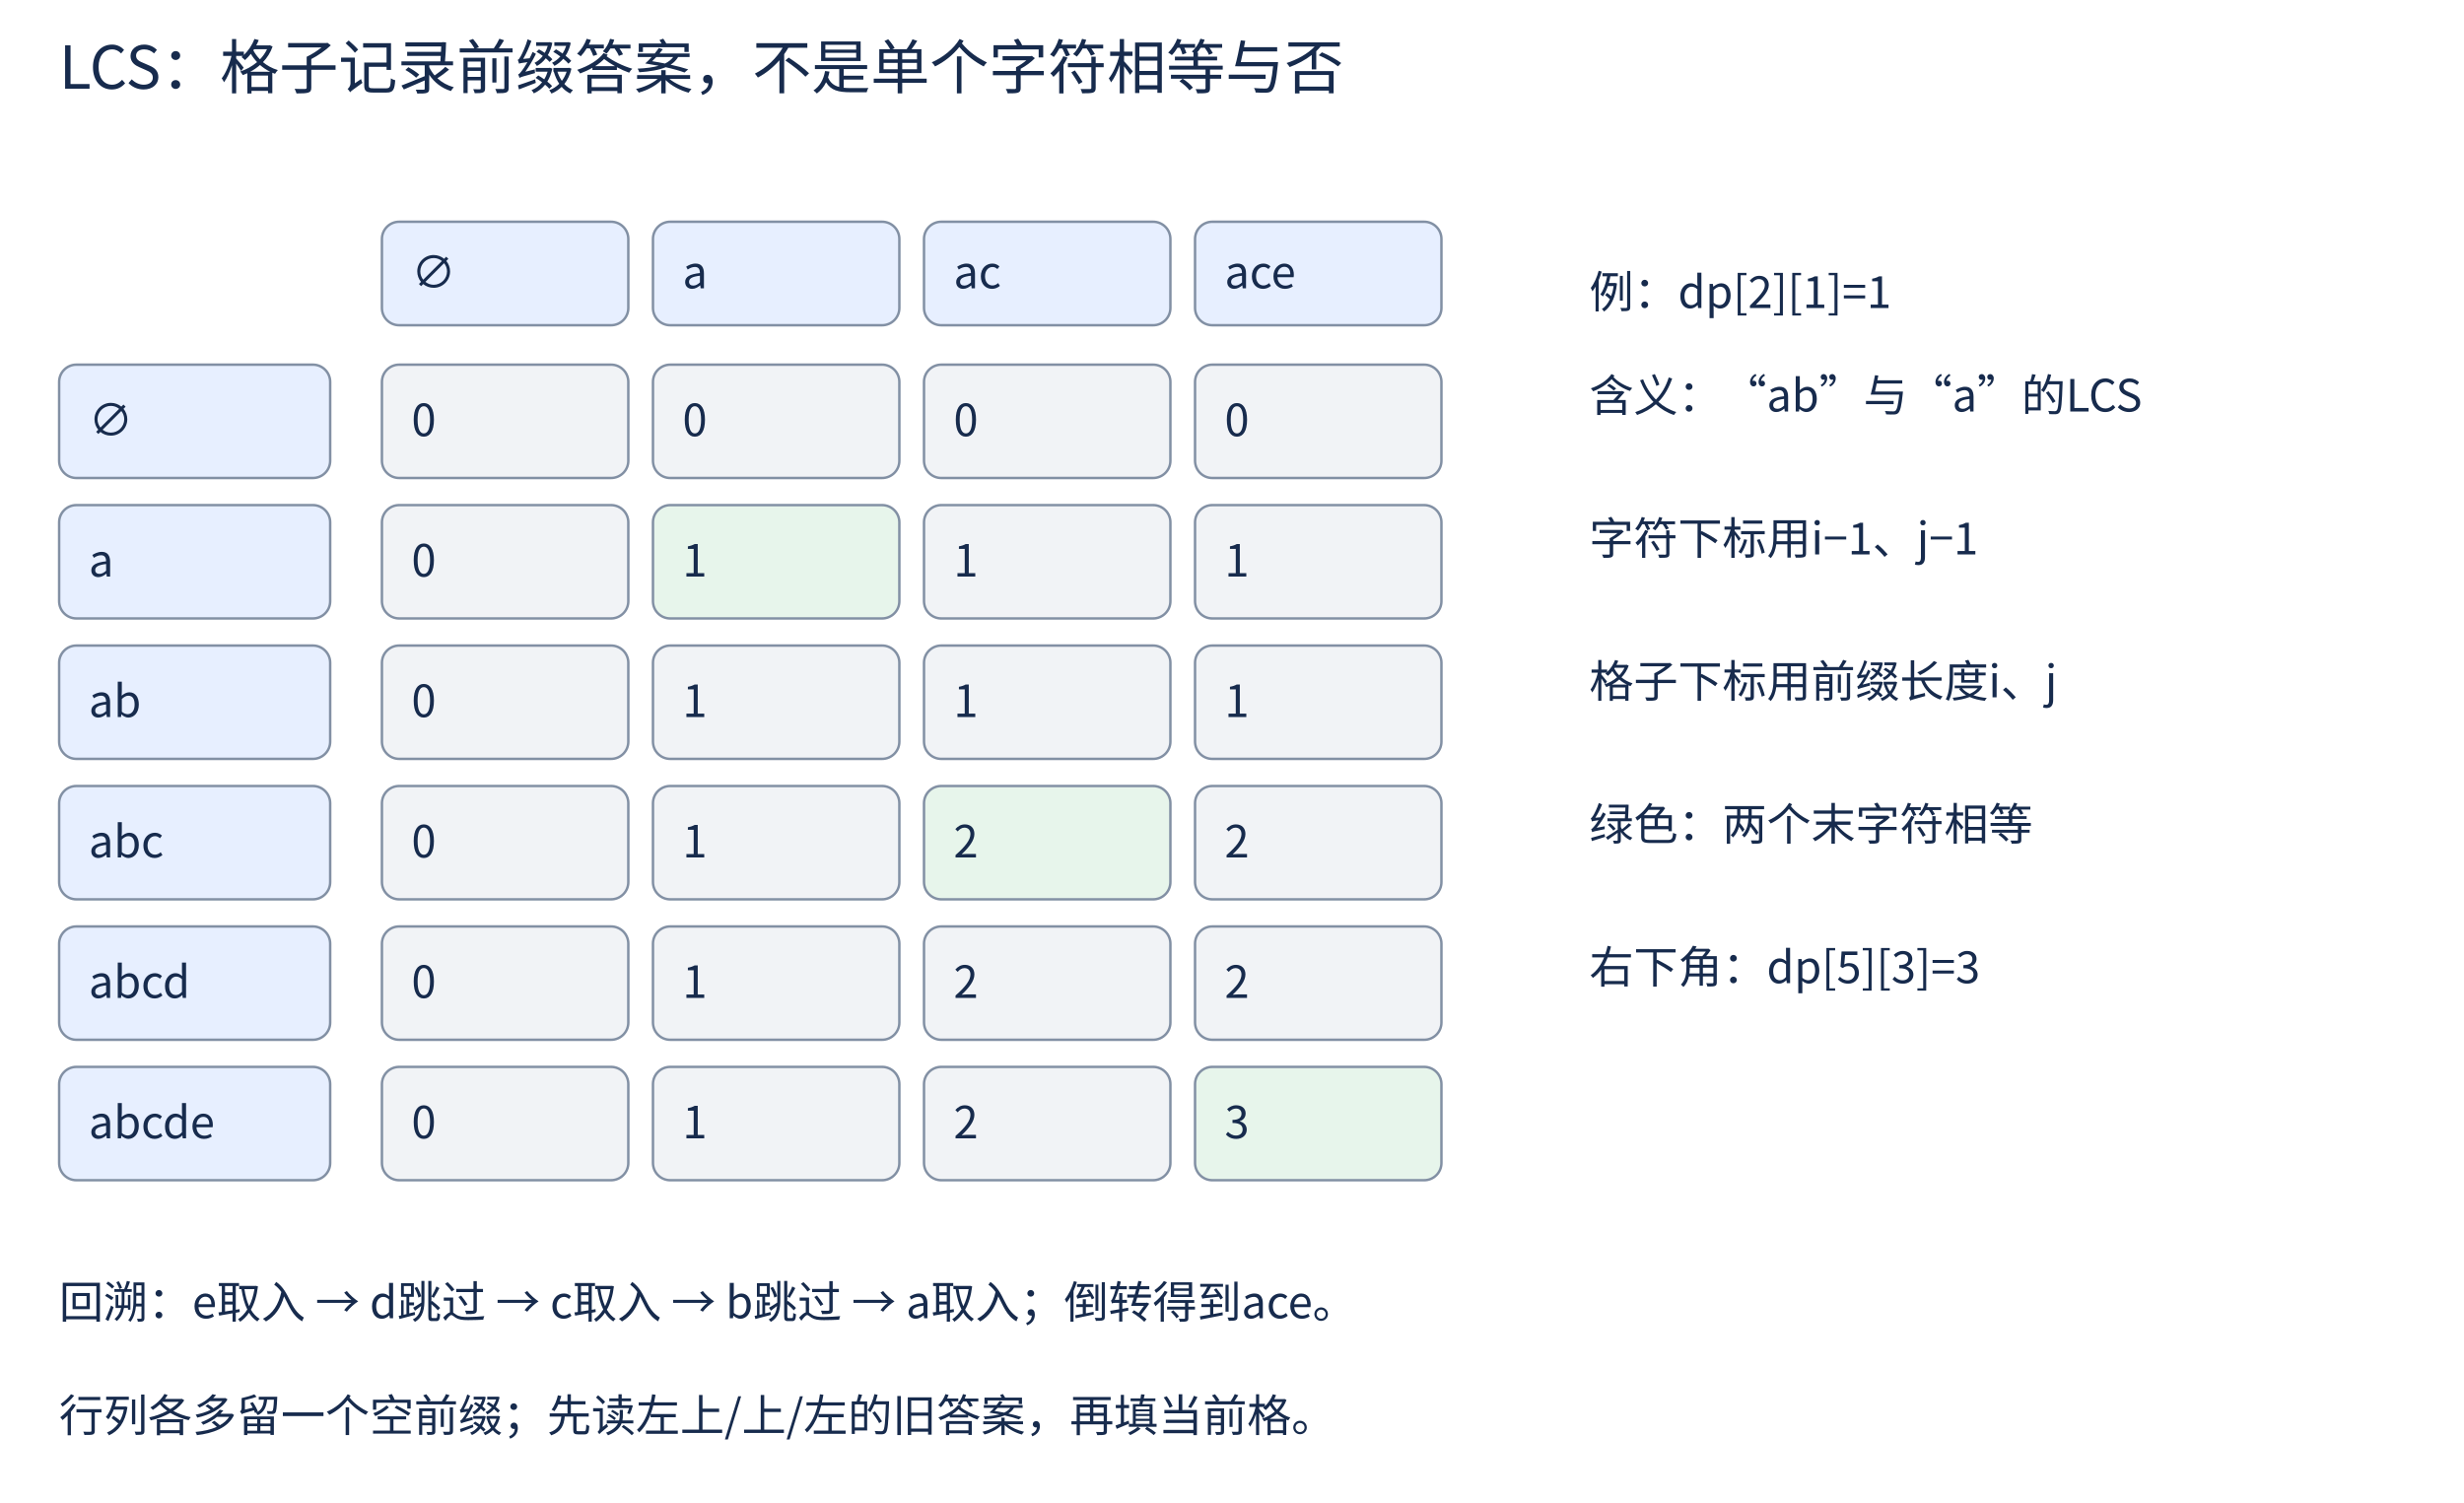
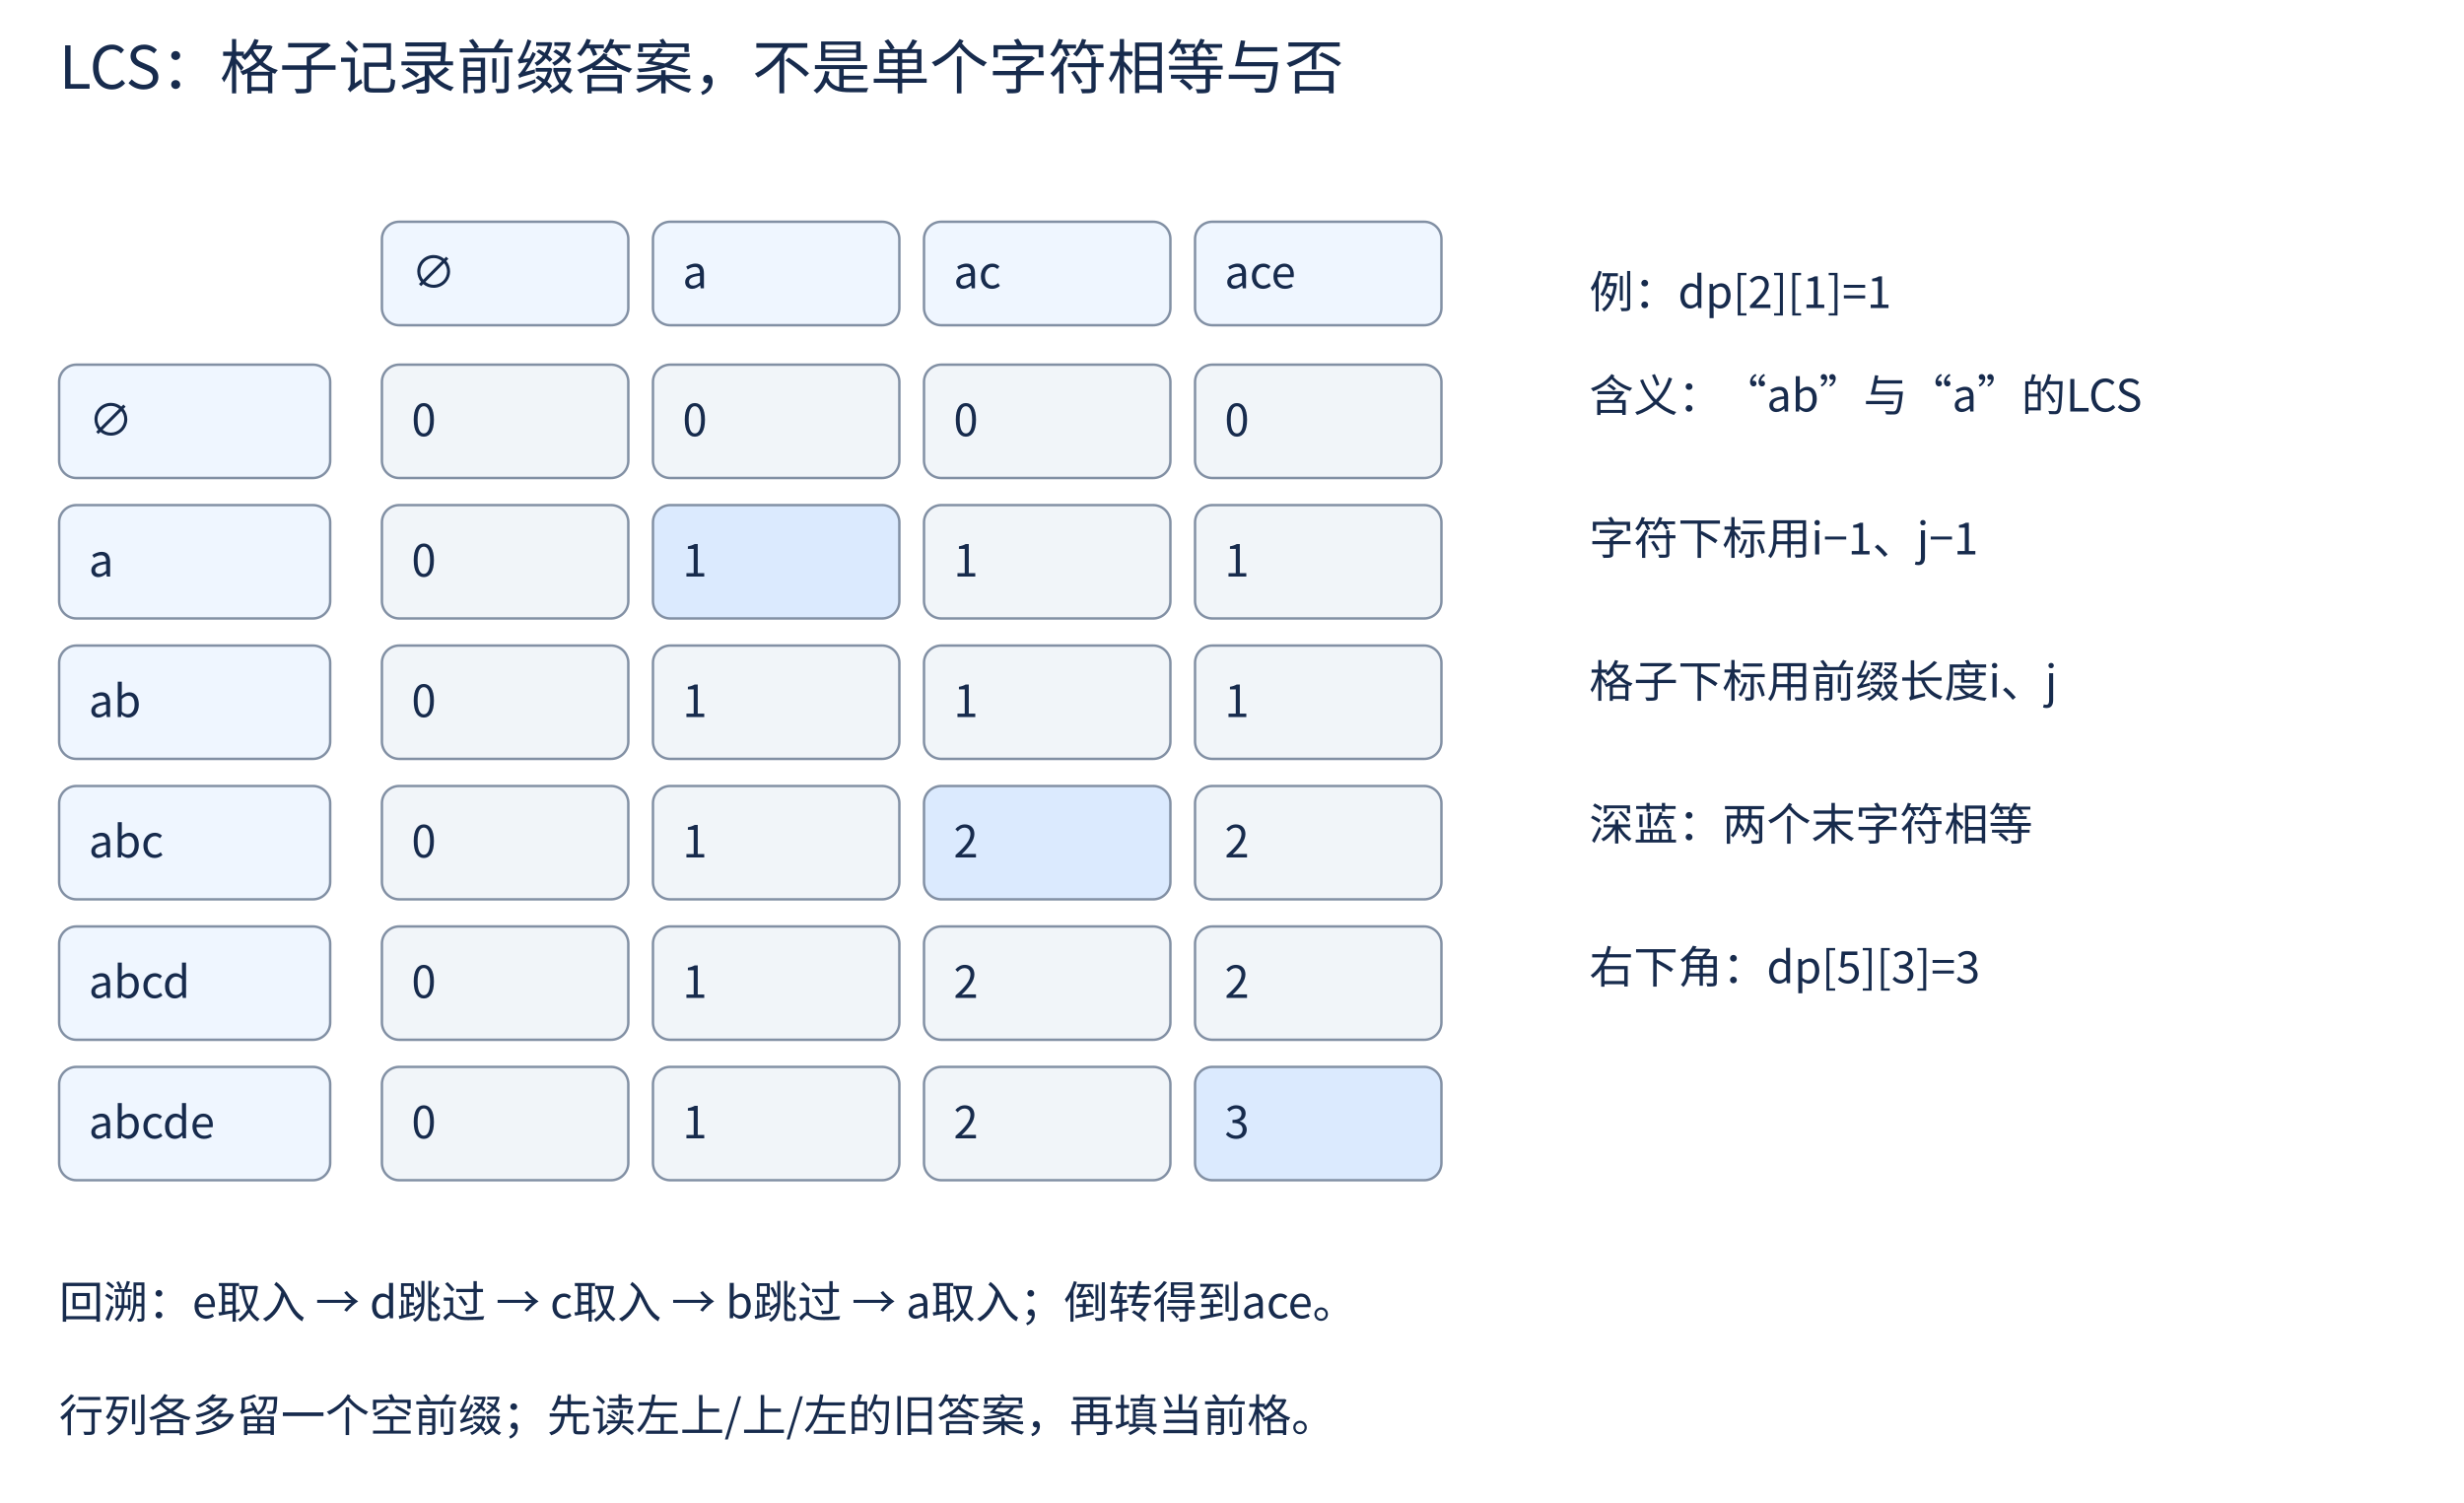
<svg xmlns="http://www.w3.org/2000/svg" width="1000" height="610" viewBox="0 0 1000 610" role="img" aria-labelledby="title desc">
  <rect width="1000" height="610" fill="white" />
  <defs>
    <marker id="arrow" markerWidth="8" markerHeight="8" refX="7" refY="4" orient="auto">
      <path d="M0,0 L8,4 L0,8" fill="none" stroke="#475569" />
    </marker>
  </defs>
-   <text x="24" y="36" font-family="Noto Sans CJK SC,Microsoft YaHei,sans-serif" font-size="24" fill="#172b4d">LCS：格子记录前缀答案，不是单个字符相等与否</text>
-   <rect x="155" y="90" width="100" height="42" rx="7" fill="#e7efff" stroke="#8290a4" />
-   <text x="167" y="117.0" font-family="Noto Sans CJK SC,Microsoft YaHei,sans-serif" font-size="18" fill="#172b4d">∅</text>
-   <rect x="265" y="90" width="100" height="42" rx="7" fill="#e7efff" stroke="#8290a4" />
-   <text x="277" y="117.0" font-family="Noto Sans CJK SC,Microsoft YaHei,sans-serif" font-size="18" fill="#172b4d">a</text>
-   <rect x="375" y="90" width="100" height="42" rx="7" fill="#e7efff" stroke="#8290a4" />
-   <text x="387" y="117.0" font-family="Noto Sans CJK SC,Microsoft YaHei,sans-serif" font-size="18" fill="#172b4d">ac</text>
-   <rect x="485" y="90" width="100" height="42" rx="7" fill="#e7efff" stroke="#8290a4" />
-   <text x="497" y="117.0" font-family="Noto Sans CJK SC,Microsoft YaHei,sans-serif" font-size="18" fill="#172b4d">ace</text>
-   <rect x="24" y="148" width="110" height="46" rx="7" fill="#e7efff" stroke="#8290a4" />
-   <text x="36" y="177.0" font-family="Noto Sans CJK SC,Microsoft YaHei,sans-serif" font-size="18" fill="#172b4d">∅</text>
-   <rect x="155" y="148" width="100" height="46" rx="7" fill="#f1f3f6" stroke="#8290a4" />
-   <text x="167" y="177.0" font-family="Noto Sans CJK SC,Microsoft YaHei,sans-serif" font-size="18" fill="#172b4d">0</text>
-   <rect x="265" y="148" width="100" height="46" rx="7" fill="#f1f3f6" stroke="#8290a4" />
-   <text x="277" y="177.0" font-family="Noto Sans CJK SC,Microsoft YaHei,sans-serif" font-size="18" fill="#172b4d">0</text>
-   <rect x="375" y="148" width="100" height="46" rx="7" fill="#f1f3f6" stroke="#8290a4" />
-   <text x="387" y="177.0" font-family="Noto Sans CJK SC,Microsoft YaHei,sans-serif" font-size="18" fill="#172b4d">0</text>
-   <rect x="485" y="148" width="100" height="46" rx="7" fill="#f1f3f6" stroke="#8290a4" />
-   <text x="497" y="177.0" font-family="Noto Sans CJK SC,Microsoft YaHei,sans-serif" font-size="18" fill="#172b4d">0</text>
-   <rect x="24" y="205" width="110" height="46" rx="7" fill="#e7efff" stroke="#8290a4" />
-   <text x="36" y="234.0" font-family="Noto Sans CJK SC,Microsoft YaHei,sans-serif" font-size="18" fill="#172b4d">a</text>
-   <rect x="155" y="205" width="100" height="46" rx="7" fill="#f1f3f6" stroke="#8290a4" />
-   <text x="167" y="234.0" font-family="Noto Sans CJK SC,Microsoft YaHei,sans-serif" font-size="18" fill="#172b4d">0</text>
-   <rect x="265" y="205" width="100" height="46" rx="7" fill="#e7f5eb" stroke="#8290a4" />
-   <text x="277" y="234.0" font-family="Noto Sans CJK SC,Microsoft YaHei,sans-serif" font-size="18" fill="#172b4d">1</text>
-   <rect x="375" y="205" width="100" height="46" rx="7" fill="#f1f3f6" stroke="#8290a4" />
-   <text x="387" y="234.0" font-family="Noto Sans CJK SC,Microsoft YaHei,sans-serif" font-size="18" fill="#172b4d">1</text>
-   <rect x="485" y="205" width="100" height="46" rx="7" fill="#f1f3f6" stroke="#8290a4" />
-   <text x="497" y="234.0" font-family="Noto Sans CJK SC,Microsoft YaHei,sans-serif" font-size="18" fill="#172b4d">1</text>
-   <rect x="24" y="262" width="110" height="46" rx="7" fill="#e7efff" stroke="#8290a4" />
-   <text x="36" y="291.0" font-family="Noto Sans CJK SC,Microsoft YaHei,sans-serif" font-size="18" fill="#172b4d">ab</text>
-   <rect x="155" y="262" width="100" height="46" rx="7" fill="#f1f3f6" stroke="#8290a4" />
-   <text x="167" y="291.0" font-family="Noto Sans CJK SC,Microsoft YaHei,sans-serif" font-size="18" fill="#172b4d">0</text>
-   <rect x="265" y="262" width="100" height="46" rx="7" fill="#f1f3f6" stroke="#8290a4" />
-   <text x="277" y="291.0" font-family="Noto Sans CJK SC,Microsoft YaHei,sans-serif" font-size="18" fill="#172b4d">1</text>
-   <rect x="375" y="262" width="100" height="46" rx="7" fill="#f1f3f6" stroke="#8290a4" />
-   <text x="387" y="291.0" font-family="Noto Sans CJK SC,Microsoft YaHei,sans-serif" font-size="18" fill="#172b4d">1</text>
-   <rect x="485" y="262" width="100" height="46" rx="7" fill="#f1f3f6" stroke="#8290a4" />
-   <text x="497" y="291.0" font-family="Noto Sans CJK SC,Microsoft YaHei,sans-serif" font-size="18" fill="#172b4d">1</text>
-   <rect x="24" y="319" width="110" height="46" rx="7" fill="#e7efff" stroke="#8290a4" />
-   <text x="36" y="348.0" font-family="Noto Sans CJK SC,Microsoft YaHei,sans-serif" font-size="18" fill="#172b4d">abc</text>
-   <rect x="155" y="319" width="100" height="46" rx="7" fill="#f1f3f6" stroke="#8290a4" />
-   <text x="167" y="348.0" font-family="Noto Sans CJK SC,Microsoft YaHei,sans-serif" font-size="18" fill="#172b4d">0</text>
-   <rect x="265" y="319" width="100" height="46" rx="7" fill="#f1f3f6" stroke="#8290a4" />
-   <text x="277" y="348.0" font-family="Noto Sans CJK SC,Microsoft YaHei,sans-serif" font-size="18" fill="#172b4d">1</text>
-   <rect x="375" y="319" width="100" height="46" rx="7" fill="#e7f5eb" stroke="#8290a4" />
-   <text x="387" y="348.0" font-family="Noto Sans CJK SC,Microsoft YaHei,sans-serif" font-size="18" fill="#172b4d">2</text>
-   <rect x="485" y="319" width="100" height="46" rx="7" fill="#f1f3f6" stroke="#8290a4" />
-   <text x="497" y="348.0" font-family="Noto Sans CJK SC,Microsoft YaHei,sans-serif" font-size="18" fill="#172b4d">2</text>
-   <rect x="24" y="376" width="110" height="46" rx="7" fill="#e7efff" stroke="#8290a4" />
-   <text x="36" y="405.0" font-family="Noto Sans CJK SC,Microsoft YaHei,sans-serif" font-size="18" fill="#172b4d">abcd</text>
-   <rect x="155" y="376" width="100" height="46" rx="7" fill="#f1f3f6" stroke="#8290a4" />
-   <text x="167" y="405.0" font-family="Noto Sans CJK SC,Microsoft YaHei,sans-serif" font-size="18" fill="#172b4d">0</text>
-   <rect x="265" y="376" width="100" height="46" rx="7" fill="#f1f3f6" stroke="#8290a4" />
-   <text x="277" y="405.0" font-family="Noto Sans CJK SC,Microsoft YaHei,sans-serif" font-size="18" fill="#172b4d">1</text>
-   <rect x="375" y="376" width="100" height="46" rx="7" fill="#f1f3f6" stroke="#8290a4" />
-   <text x="387" y="405.0" font-family="Noto Sans CJK SC,Microsoft YaHei,sans-serif" font-size="18" fill="#172b4d">2</text>
-   <rect x="485" y="376" width="100" height="46" rx="7" fill="#f1f3f6" stroke="#8290a4" />
-   <text x="497" y="405.0" font-family="Noto Sans CJK SC,Microsoft YaHei,sans-serif" font-size="18" fill="#172b4d">2</text>
-   <rect x="24" y="433" width="110" height="46" rx="7" fill="#e7efff" stroke="#8290a4" />
-   <text x="36" y="462.0" font-family="Noto Sans CJK SC,Microsoft YaHei,sans-serif" font-size="18" fill="#172b4d">abcde</text>
-   <rect x="155" y="433" width="100" height="46" rx="7" fill="#f1f3f6" stroke="#8290a4" />
-   <text x="167" y="462.0" font-family="Noto Sans CJK SC,Microsoft YaHei,sans-serif" font-size="18" fill="#172b4d">0</text>
-   <rect x="265" y="433" width="100" height="46" rx="7" fill="#f1f3f6" stroke="#8290a4" />
-   <text x="277" y="462.0" font-family="Noto Sans CJK SC,Microsoft YaHei,sans-serif" font-size="18" fill="#172b4d">1</text>
-   <rect x="375" y="433" width="100" height="46" rx="7" fill="#f1f3f6" stroke="#8290a4" />
-   <text x="387" y="462.0" font-family="Noto Sans CJK SC,Microsoft YaHei,sans-serif" font-size="18" fill="#172b4d">2</text>
-   <rect x="485" y="433" width="100" height="46" rx="7" fill="#e7f5eb" stroke="#8290a4" />
-   <text x="497" y="462.0" font-family="Noto Sans CJK SC,Microsoft YaHei,sans-serif" font-size="18" fill="#172b4d">3</text>
-   <text x="645" y="125" font-family="Noto Sans CJK SC,Microsoft YaHei,sans-serif" font-size="18" fill="#172b4d">例：dp[2][1]=1</text>
-   <text x="645" y="167" font-family="Noto Sans CJK SC,Microsoft YaHei,sans-serif" font-size="18" fill="#172b4d">含义：“ab”与“a”的LCS</text>
-   <text x="645" y="225" font-family="Noto Sans CJK SC,Microsoft YaHei,sans-serif" font-size="18" fill="#172b4d">字符下标用i−1、j−1</text>
-   <text x="645" y="283" font-family="Noto Sans CJK SC,Microsoft YaHei,sans-serif" font-size="18" fill="#172b4d">格子下标用前缀长度i、j</text>
-   <text x="645" y="341" font-family="Noto Sans CJK SC,Microsoft YaHei,sans-serif" font-size="18" fill="#172b4d">绿色：两个末字符相等</text>
-   <text x="645" y="399" font-family="Noto Sans CJK SC,Microsoft YaHei,sans-serif" font-size="18" fill="#172b4d">右下角：dp[5][3]=3</text>
-   <text x="24" y="535" font-family="Noto Sans CJK SC,Microsoft YaHei,sans-serif" font-size="18" fill="#172b4d">回溯：e取入 → d跳过 → c取入 → b跳过 → a取入；倒转得到ace。</text>
-   <text x="24" y="581" font-family="Noto Sans CJK SC,Microsoft YaHei,sans-serif" font-size="18" fill="#172b4d">行列各多留一个空前缀；先读左上/上/左的旧答案，再填当前格。</text>
+   <text x="24" y="36" xml:space="preserve" style="white-space:pre" font-family="system-ui,Noto Sans CJK SC,Microsoft YaHei,sans-serif" font-size="24" fill="#172b4d">LCS：格子记录前缀答案，不是单个字符相等与否</text>
+   <rect x="155" y="90" width="100" height="42" rx="7" fill="#eff6ff" stroke="#8290a4" />
+   <text x="167" y="117.0" xml:space="preserve" style="white-space:pre" font-family="system-ui,Noto Sans CJK SC,Microsoft YaHei,sans-serif" font-size="18" fill="#172b4d">∅</text>
+   <rect x="265" y="90" width="100" height="42" rx="7" fill="#eff6ff" stroke="#8290a4" />
+   <text x="277" y="117.0" xml:space="preserve" style="white-space:pre" font-family="system-ui,Noto Sans CJK SC,Microsoft YaHei,sans-serif" font-size="18" fill="#172b4d">a</text>
+   <rect x="375" y="90" width="100" height="42" rx="7" fill="#eff6ff" stroke="#8290a4" />
+   <text x="387" y="117.0" xml:space="preserve" style="white-space:pre" font-family="system-ui,Noto Sans CJK SC,Microsoft YaHei,sans-serif" font-size="18" fill="#172b4d">ac</text>
+   <rect x="485" y="90" width="100" height="42" rx="7" fill="#eff6ff" stroke="#8290a4" />
+   <text x="497" y="117.0" xml:space="preserve" style="white-space:pre" font-family="system-ui,Noto Sans CJK SC,Microsoft YaHei,sans-serif" font-size="18" fill="#172b4d">ace</text>
+   <rect x="24" y="148" width="110" height="46" rx="7" fill="#eff6ff" stroke="#8290a4" />
+   <text x="36" y="177.0" xml:space="preserve" style="white-space:pre" font-family="system-ui,Noto Sans CJK SC,Microsoft YaHei,sans-serif" font-size="18" fill="#172b4d">∅</text>
+   <rect x="155" y="148" width="100" height="46" rx="7" fill="#f1f5f9" stroke="#8290a4" />
+   <text x="167" y="177.0" xml:space="preserve" style="white-space:pre" font-family="system-ui,Noto Sans CJK SC,Microsoft YaHei,sans-serif" font-size="18" fill="#172b4d">0</text>
+   <rect x="265" y="148" width="100" height="46" rx="7" fill="#f1f5f9" stroke="#8290a4" />
+   <text x="277" y="177.0" xml:space="preserve" style="white-space:pre" font-family="system-ui,Noto Sans CJK SC,Microsoft YaHei,sans-serif" font-size="18" fill="#172b4d">0</text>
+   <rect x="375" y="148" width="100" height="46" rx="7" fill="#f1f5f9" stroke="#8290a4" />
+   <text x="387" y="177.0" xml:space="preserve" style="white-space:pre" font-family="system-ui,Noto Sans CJK SC,Microsoft YaHei,sans-serif" font-size="18" fill="#172b4d">0</text>
+   <rect x="485" y="148" width="100" height="46" rx="7" fill="#f1f5f9" stroke="#8290a4" />
+   <text x="497" y="177.0" xml:space="preserve" style="white-space:pre" font-family="system-ui,Noto Sans CJK SC,Microsoft YaHei,sans-serif" font-size="18" fill="#172b4d">0</text>
+   <rect x="24" y="205" width="110" height="46" rx="7" fill="#eff6ff" stroke="#8290a4" />
+   <text x="36" y="234.0" xml:space="preserve" style="white-space:pre" font-family="system-ui,Noto Sans CJK SC,Microsoft YaHei,sans-serif" font-size="18" fill="#172b4d">a</text>
+   <rect x="155" y="205" width="100" height="46" rx="7" fill="#f1f5f9" stroke="#8290a4" />
+   <text x="167" y="234.0" xml:space="preserve" style="white-space:pre" font-family="system-ui,Noto Sans CJK SC,Microsoft YaHei,sans-serif" font-size="18" fill="#172b4d">0</text>
+   <rect x="265" y="205" width="100" height="46" rx="7" fill="#dbeafe" stroke="#8290a4" />
+   <text x="277" y="234.0" xml:space="preserve" style="white-space:pre" font-family="system-ui,Noto Sans CJK SC,Microsoft YaHei,sans-serif" font-size="18" fill="#172b4d">1</text>
+   <rect x="375" y="205" width="100" height="46" rx="7" fill="#f1f5f9" stroke="#8290a4" />
+   <text x="387" y="234.0" xml:space="preserve" style="white-space:pre" font-family="system-ui,Noto Sans CJK SC,Microsoft YaHei,sans-serif" font-size="18" fill="#172b4d">1</text>
+   <rect x="485" y="205" width="100" height="46" rx="7" fill="#f1f5f9" stroke="#8290a4" />
+   <text x="497" y="234.0" xml:space="preserve" style="white-space:pre" font-family="system-ui,Noto Sans CJK SC,Microsoft YaHei,sans-serif" font-size="18" fill="#172b4d">1</text>
+   <rect x="24" y="262" width="110" height="46" rx="7" fill="#eff6ff" stroke="#8290a4" />
+   <text x="36" y="291.0" xml:space="preserve" style="white-space:pre" font-family="system-ui,Noto Sans CJK SC,Microsoft YaHei,sans-serif" font-size="18" fill="#172b4d">ab</text>
+   <rect x="155" y="262" width="100" height="46" rx="7" fill="#f1f5f9" stroke="#8290a4" />
+   <text x="167" y="291.0" xml:space="preserve" style="white-space:pre" font-family="system-ui,Noto Sans CJK SC,Microsoft YaHei,sans-serif" font-size="18" fill="#172b4d">0</text>
+   <rect x="265" y="262" width="100" height="46" rx="7" fill="#f1f5f9" stroke="#8290a4" />
+   <text x="277" y="291.0" xml:space="preserve" style="white-space:pre" font-family="system-ui,Noto Sans CJK SC,Microsoft YaHei,sans-serif" font-size="18" fill="#172b4d">1</text>
+   <rect x="375" y="262" width="100" height="46" rx="7" fill="#f1f5f9" stroke="#8290a4" />
+   <text x="387" y="291.0" xml:space="preserve" style="white-space:pre" font-family="system-ui,Noto Sans CJK SC,Microsoft YaHei,sans-serif" font-size="18" fill="#172b4d">1</text>
+   <rect x="485" y="262" width="100" height="46" rx="7" fill="#f1f5f9" stroke="#8290a4" />
+   <text x="497" y="291.0" xml:space="preserve" style="white-space:pre" font-family="system-ui,Noto Sans CJK SC,Microsoft YaHei,sans-serif" font-size="18" fill="#172b4d">1</text>
+   <rect x="24" y="319" width="110" height="46" rx="7" fill="#eff6ff" stroke="#8290a4" />
+   <text x="36" y="348.0" xml:space="preserve" style="white-space:pre" font-family="system-ui,Noto Sans CJK SC,Microsoft YaHei,sans-serif" font-size="18" fill="#172b4d">abc</text>
+   <rect x="155" y="319" width="100" height="46" rx="7" fill="#f1f5f9" stroke="#8290a4" />
+   <text x="167" y="348.0" xml:space="preserve" style="white-space:pre" font-family="system-ui,Noto Sans CJK SC,Microsoft YaHei,sans-serif" font-size="18" fill="#172b4d">0</text>
+   <rect x="265" y="319" width="100" height="46" rx="7" fill="#f1f5f9" stroke="#8290a4" />
+   <text x="277" y="348.0" xml:space="preserve" style="white-space:pre" font-family="system-ui,Noto Sans CJK SC,Microsoft YaHei,sans-serif" font-size="18" fill="#172b4d">1</text>
+   <rect x="375" y="319" width="100" height="46" rx="7" fill="#dbeafe" stroke="#8290a4" />
+   <text x="387" y="348.0" xml:space="preserve" style="white-space:pre" font-family="system-ui,Noto Sans CJK SC,Microsoft YaHei,sans-serif" font-size="18" fill="#172b4d">2</text>
+   <rect x="485" y="319" width="100" height="46" rx="7" fill="#f1f5f9" stroke="#8290a4" />
+   <text x="497" y="348.0" xml:space="preserve" style="white-space:pre" font-family="system-ui,Noto Sans CJK SC,Microsoft YaHei,sans-serif" font-size="18" fill="#172b4d">2</text>
+   <rect x="24" y="376" width="110" height="46" rx="7" fill="#eff6ff" stroke="#8290a4" />
+   <text x="36" y="405.0" xml:space="preserve" style="white-space:pre" font-family="system-ui,Noto Sans CJK SC,Microsoft YaHei,sans-serif" font-size="18" fill="#172b4d">abcd</text>
+   <rect x="155" y="376" width="100" height="46" rx="7" fill="#f1f5f9" stroke="#8290a4" />
+   <text x="167" y="405.0" xml:space="preserve" style="white-space:pre" font-family="system-ui,Noto Sans CJK SC,Microsoft YaHei,sans-serif" font-size="18" fill="#172b4d">0</text>
+   <rect x="265" y="376" width="100" height="46" rx="7" fill="#f1f5f9" stroke="#8290a4" />
+   <text x="277" y="405.0" xml:space="preserve" style="white-space:pre" font-family="system-ui,Noto Sans CJK SC,Microsoft YaHei,sans-serif" font-size="18" fill="#172b4d">1</text>
+   <rect x="375" y="376" width="100" height="46" rx="7" fill="#f1f5f9" stroke="#8290a4" />
+   <text x="387" y="405.0" xml:space="preserve" style="white-space:pre" font-family="system-ui,Noto Sans CJK SC,Microsoft YaHei,sans-serif" font-size="18" fill="#172b4d">2</text>
+   <rect x="485" y="376" width="100" height="46" rx="7" fill="#f1f5f9" stroke="#8290a4" />
+   <text x="497" y="405.0" xml:space="preserve" style="white-space:pre" font-family="system-ui,Noto Sans CJK SC,Microsoft YaHei,sans-serif" font-size="18" fill="#172b4d">2</text>
+   <rect x="24" y="433" width="110" height="46" rx="7" fill="#eff6ff" stroke="#8290a4" />
+   <text x="36" y="462.0" xml:space="preserve" style="white-space:pre" font-family="system-ui,Noto Sans CJK SC,Microsoft YaHei,sans-serif" font-size="18" fill="#172b4d">abcde</text>
+   <rect x="155" y="433" width="100" height="46" rx="7" fill="#f1f5f9" stroke="#8290a4" />
+   <text x="167" y="462.0" xml:space="preserve" style="white-space:pre" font-family="system-ui,Noto Sans CJK SC,Microsoft YaHei,sans-serif" font-size="18" fill="#172b4d">0</text>
+   <rect x="265" y="433" width="100" height="46" rx="7" fill="#f1f5f9" stroke="#8290a4" />
+   <text x="277" y="462.0" xml:space="preserve" style="white-space:pre" font-family="system-ui,Noto Sans CJK SC,Microsoft YaHei,sans-serif" font-size="18" fill="#172b4d">1</text>
+   <rect x="375" y="433" width="100" height="46" rx="7" fill="#f1f5f9" stroke="#8290a4" />
+   <text x="387" y="462.0" xml:space="preserve" style="white-space:pre" font-family="system-ui,Noto Sans CJK SC,Microsoft YaHei,sans-serif" font-size="18" fill="#172b4d">2</text>
+   <rect x="485" y="433" width="100" height="46" rx="7" fill="#dbeafe" stroke="#8290a4" />
+   <text x="497" y="462.0" xml:space="preserve" style="white-space:pre" font-family="system-ui,Noto Sans CJK SC,Microsoft YaHei,sans-serif" font-size="18" fill="#172b4d">3</text>
+   <text x="645" y="125" xml:space="preserve" style="white-space:pre" font-family="system-ui,Noto Sans CJK SC,Microsoft YaHei,sans-serif" font-size="18" fill="#172b4d">例：dp[2][1]=1</text>
+   <text x="645" y="167" xml:space="preserve" style="white-space:pre" font-family="system-ui,Noto Sans CJK SC,Microsoft YaHei,sans-serif" font-size="18" fill="#172b4d">含义：“ab”与“a”的LCS</text>
+   <text x="645" y="225" xml:space="preserve" style="white-space:pre" font-family="system-ui,Noto Sans CJK SC,Microsoft YaHei,sans-serif" font-size="18" fill="#172b4d">字符下标用i−1、j−1</text>
+   <text x="645" y="283" xml:space="preserve" style="white-space:pre" font-family="system-ui,Noto Sans CJK SC,Microsoft YaHei,sans-serif" font-size="18" fill="#172b4d">格子下标用前缀长度i、j</text>
+   <text x="645" y="341" xml:space="preserve" style="white-space:pre" font-family="system-ui,Noto Sans CJK SC,Microsoft YaHei,sans-serif" font-size="18" fill="#172b4d">深蓝：两个末字符相等</text>
+   <text x="645" y="399" xml:space="preserve" style="white-space:pre" font-family="system-ui,Noto Sans CJK SC,Microsoft YaHei,sans-serif" font-size="18" fill="#172b4d">右下角：dp[5][3]=3</text>
+   <text x="24" y="535" xml:space="preserve" style="white-space:pre" font-family="system-ui,Noto Sans CJK SC,Microsoft YaHei,sans-serif" font-size="18" fill="#172b4d">回溯：e取入 → d跳过 → c取入 → b跳过 → a取入；倒转得到ace。</text>
+   <text x="24" y="581" xml:space="preserve" style="white-space:pre" font-family="system-ui,Noto Sans CJK SC,Microsoft YaHei,sans-serif" font-size="18" fill="#172b4d">行列各多留一个空前缀；先读左上/上/左的旧答案，再填当前格。</text>
</svg>
